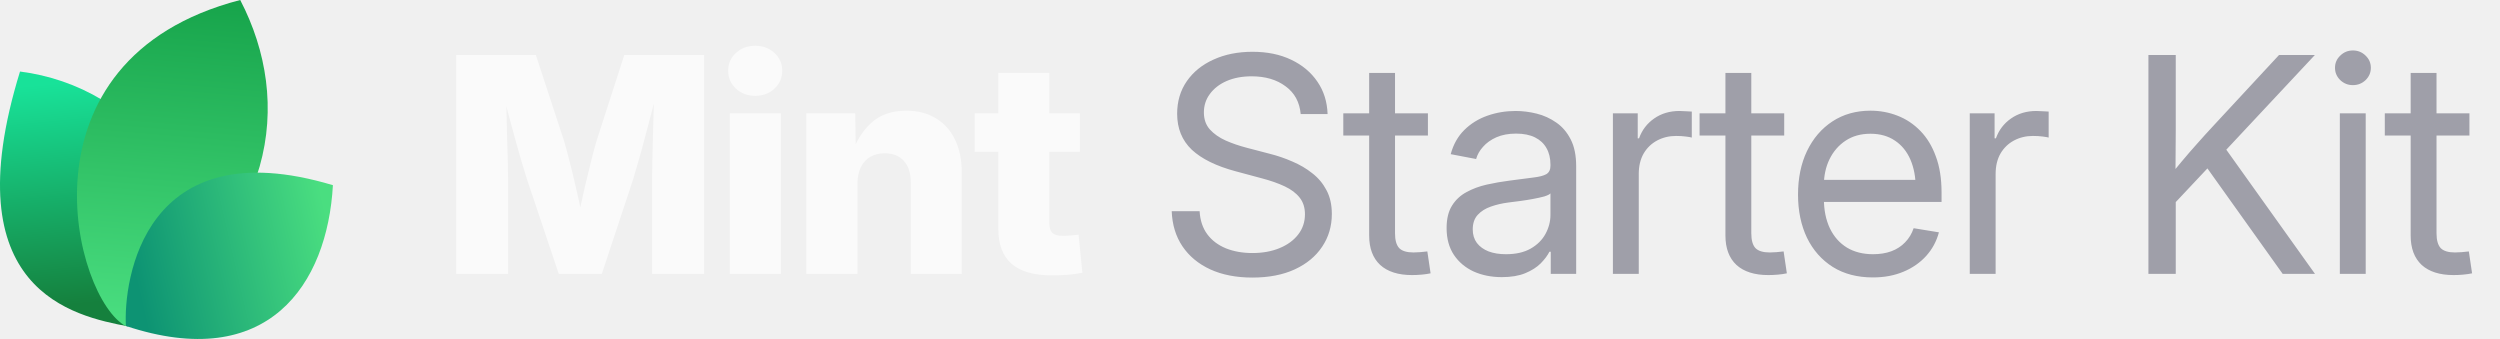
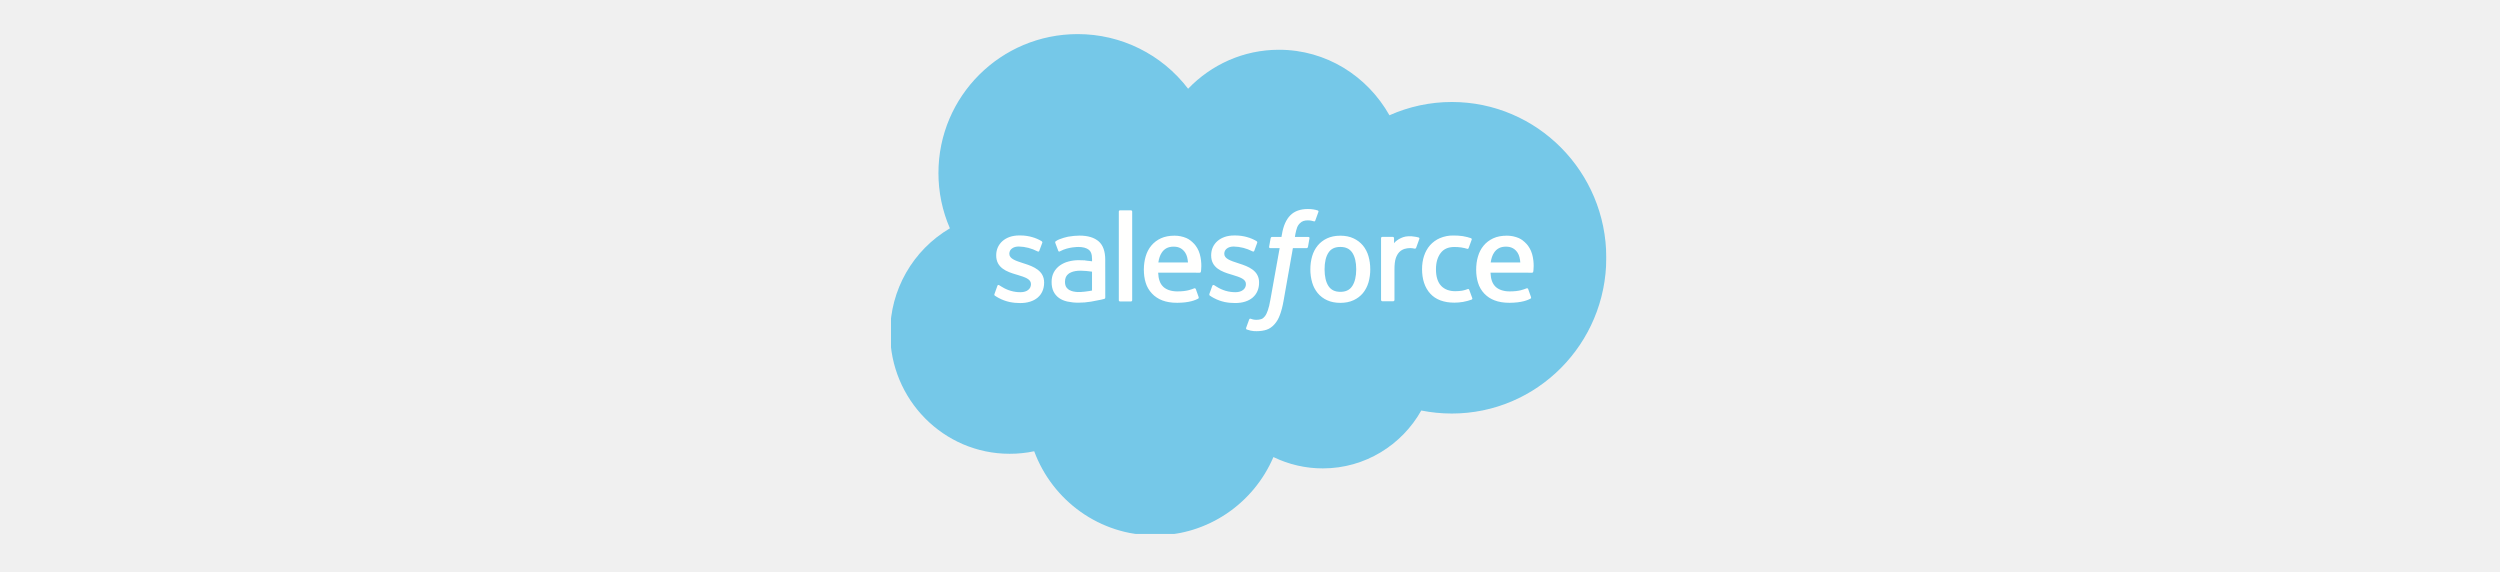
- <svg xmlns="http://www.w3.org/2000/svg" width="177" height="24" viewBox="0 0 177 24" fill="none">
-   <path d="M9.061 23.108C5.268 22.377 -3.391 20.627 1.417 5.064C9.634 6.099 16.973 14.064 9.061 23.108Z" fill="url(#paint0_linear_17557_2145)" />
-   <path d="M8.919 23.094C5.276 21.222 0.784 4.209 17.007 0C20.757 7.193 19.621 16.545 8.919 23.094Z" fill="url(#paint1_linear_17557_2145)" />
-   <path d="M8.914 23.079C8.735 19.882 10.159 9.085 23.57 13.111C23.181 20.123 18.984 26.418 8.914 23.079Z" fill="url(#paint2_linear_17557_2145)" />
-   <path d="M32.301 19.392V3.894H37.938L39.925 9.948C40.036 10.315 40.164 10.787 40.31 11.362C40.462 11.938 40.611 12.552 40.757 13.204C40.91 13.855 41.048 14.483 41.173 15.086C41.305 15.682 41.412 16.192 41.495 16.615H40.695C40.771 16.192 40.871 15.682 40.996 15.086C41.128 14.49 41.267 13.866 41.412 13.214C41.565 12.562 41.714 11.948 41.86 11.373C42.005 10.79 42.133 10.315 42.244 9.948L44.2 3.894H49.848V19.392H46.166V12.704C46.166 12.357 46.173 11.917 46.187 11.383C46.2 10.849 46.214 10.27 46.228 9.646C46.249 9.022 46.266 8.391 46.28 7.753C46.301 7.115 46.311 6.519 46.311 5.964H46.623C46.485 6.561 46.332 7.181 46.166 7.826C45.999 8.471 45.833 9.102 45.666 9.719C45.507 10.336 45.351 10.901 45.198 11.414C45.053 11.928 44.928 12.357 44.824 12.704L42.608 19.392H39.561L37.314 12.704C37.203 12.357 37.072 11.928 36.919 11.414C36.773 10.901 36.614 10.34 36.441 9.729C36.274 9.112 36.104 8.481 35.931 7.836C35.764 7.192 35.608 6.567 35.463 5.964H35.827C35.834 6.512 35.844 7.105 35.858 7.743C35.872 8.374 35.886 9.005 35.9 9.636C35.92 10.26 35.938 10.839 35.952 11.373C35.965 11.907 35.972 12.351 35.972 12.704V19.392H32.301ZM51.668 19.392V8.024H55.288V19.392H51.668ZM53.468 6.786C52.927 6.786 52.473 6.616 52.105 6.276C51.738 5.93 51.554 5.507 51.554 5.007C51.554 4.508 51.738 4.088 52.105 3.749C52.473 3.409 52.927 3.239 53.468 3.239C54.009 3.239 54.463 3.409 54.83 3.749C55.198 4.082 55.382 4.501 55.382 5.007C55.382 5.507 55.198 5.93 54.83 6.276C54.463 6.616 54.009 6.786 53.468 6.786ZM60.708 13.027V19.392H57.088V8.024H60.551L60.593 10.967H60.281C60.593 10.024 61.061 9.268 61.685 8.7C62.309 8.124 63.138 7.836 64.171 7.836C64.975 7.836 65.672 8.017 66.262 8.377C66.851 8.731 67.302 9.234 67.614 9.885C67.933 10.537 68.092 11.307 68.092 12.194V19.392H64.483V12.912C64.483 12.26 64.32 11.754 63.994 11.394C63.675 11.033 63.221 10.853 62.632 10.853C62.25 10.853 61.914 10.936 61.623 11.102C61.332 11.269 61.106 11.515 60.947 11.841C60.787 12.16 60.708 12.555 60.708 13.027ZM76.456 8.024V10.749H69.008V8.024H76.456ZM70.683 5.163H74.292V15.783C74.292 16.102 74.361 16.334 74.5 16.48C74.646 16.625 74.899 16.698 75.259 16.698C75.405 16.698 75.596 16.688 75.831 16.667C76.074 16.646 76.251 16.629 76.362 16.615L76.632 19.309C76.313 19.378 75.963 19.427 75.582 19.455C75.207 19.482 74.836 19.496 74.469 19.496C73.2 19.496 72.25 19.222 71.619 18.674C70.995 18.127 70.683 17.308 70.683 16.22V5.163Z" fill="#FAFAFA" />
-   <path d="M88.667 19.652C87.523 19.652 86.528 19.458 85.682 19.07C84.843 18.681 84.188 18.137 83.716 17.437C83.245 16.736 82.992 15.908 82.957 14.951H84.933C84.968 15.596 85.148 16.14 85.474 16.584C85.8 17.021 86.24 17.354 86.795 17.582C87.35 17.804 87.974 17.915 88.667 17.915C89.388 17.915 90.026 17.801 90.581 17.572C91.143 17.343 91.583 17.024 91.902 16.615C92.228 16.199 92.391 15.717 92.391 15.169C92.391 14.698 92.266 14.306 92.017 13.994C91.767 13.675 91.413 13.408 90.956 13.193C90.498 12.978 89.954 12.787 89.323 12.621L87.502 12.132C86.123 11.765 85.082 11.255 84.382 10.603C83.689 9.944 83.342 9.095 83.342 8.055C83.342 7.174 83.571 6.404 84.028 5.746C84.486 5.087 85.117 4.577 85.921 4.217C86.726 3.849 87.645 3.666 88.678 3.666C89.718 3.666 90.63 3.853 91.413 4.227C92.204 4.602 92.824 5.122 93.275 5.787C93.726 6.446 93.965 7.209 93.993 8.076H92.089C92.013 7.23 91.656 6.574 91.018 6.11C90.387 5.638 89.586 5.403 88.615 5.403C87.95 5.403 87.36 5.513 86.847 5.735C86.341 5.957 85.946 6.262 85.661 6.651C85.377 7.032 85.235 7.469 85.235 7.961C85.235 8.447 85.377 8.849 85.661 9.168C85.946 9.48 86.317 9.74 86.774 9.948C87.232 10.149 87.724 10.319 88.251 10.457L89.884 10.884C90.439 11.023 90.977 11.206 91.496 11.435C92.023 11.657 92.495 11.934 92.911 12.267C93.334 12.593 93.67 12.995 93.92 13.474C94.17 13.945 94.294 14.504 94.294 15.149C94.294 16.015 94.066 16.788 93.608 17.468C93.157 18.148 92.512 18.681 91.673 19.07C90.834 19.458 89.832 19.652 88.667 19.652ZM101.097 8.024V9.594H95.106V8.024H101.097ZM96.937 5.163H98.767V16.521C98.767 17 98.865 17.347 99.059 17.562C99.26 17.77 99.6 17.874 100.078 17.874C100.21 17.874 100.366 17.867 100.546 17.853C100.733 17.832 100.903 17.815 101.056 17.801L101.285 19.351C101.097 19.392 100.886 19.423 100.65 19.444C100.414 19.465 100.189 19.475 99.974 19.475C98.996 19.475 98.244 19.236 97.717 18.758C97.197 18.272 96.937 17.579 96.937 16.677V5.163ZM106.33 19.621C105.595 19.621 104.932 19.489 104.343 19.226C103.754 18.955 103.285 18.564 102.939 18.05C102.592 17.53 102.419 16.896 102.419 16.147C102.419 15.495 102.547 14.965 102.804 14.556C103.06 14.146 103.403 13.828 103.833 13.599C104.263 13.363 104.742 13.186 105.269 13.068C105.796 12.95 106.333 12.857 106.881 12.787C107.574 12.69 108.132 12.617 108.555 12.569C108.978 12.52 109.287 12.441 109.481 12.33C109.675 12.212 109.772 12.014 109.772 11.737V11.654C109.772 11.203 109.679 10.815 109.492 10.489C109.311 10.163 109.041 9.91 108.68 9.729C108.32 9.549 107.872 9.459 107.338 9.459C106.805 9.459 106.34 9.546 105.945 9.719C105.556 9.892 105.241 10.118 104.998 10.395C104.755 10.665 104.593 10.953 104.509 11.258L102.71 10.915C102.897 10.222 103.22 9.65 103.677 9.199C104.135 8.748 104.679 8.412 105.31 8.19C105.941 7.968 106.607 7.857 107.307 7.857C107.8 7.857 108.295 7.92 108.795 8.044C109.301 8.169 109.765 8.381 110.188 8.679C110.611 8.97 110.951 9.369 111.208 9.875C111.464 10.374 111.593 11.005 111.593 11.768V19.392H109.793V17.822H109.7C109.568 18.085 109.363 18.359 109.086 18.643C108.809 18.921 108.444 19.153 107.994 19.34C107.543 19.527 106.988 19.621 106.33 19.621ZM106.621 17.998C107.321 17.998 107.904 17.867 108.368 17.603C108.84 17.333 109.19 16.986 109.419 16.563C109.654 16.133 109.772 15.682 109.772 15.211V13.692C109.703 13.769 109.554 13.841 109.325 13.911C109.096 13.973 108.829 14.032 108.524 14.088C108.226 14.143 107.921 14.192 107.609 14.233C107.304 14.275 107.033 14.309 106.798 14.337C106.354 14.393 105.938 14.49 105.549 14.628C105.168 14.76 104.86 14.954 104.624 15.211C104.388 15.467 104.27 15.811 104.27 16.241C104.27 16.615 104.367 16.934 104.561 17.198C104.762 17.461 105.04 17.662 105.393 17.801C105.747 17.933 106.156 17.998 106.621 17.998ZM114.193 19.392V8.024H115.951V9.792H116.045C116.253 9.209 116.61 8.741 117.116 8.388C117.622 8.034 118.219 7.857 118.905 7.857C119.058 7.857 119.217 7.864 119.384 7.878C119.55 7.885 119.682 7.892 119.779 7.899V9.74C119.716 9.719 119.578 9.695 119.363 9.667C119.155 9.639 118.922 9.625 118.666 9.625C118.174 9.625 117.726 9.733 117.324 9.948C116.922 10.163 116.603 10.471 116.367 10.874C116.138 11.276 116.024 11.758 116.024 12.319V19.392H114.193ZM126.322 8.024V9.594H120.33V8.024H126.322ZM122.161 5.163H123.992V16.521C123.992 17 124.089 17.347 124.283 17.562C124.484 17.77 124.824 17.874 125.302 17.874C125.434 17.874 125.59 17.867 125.77 17.853C125.958 17.832 126.127 17.815 126.28 17.801L126.509 19.351C126.322 19.392 126.11 19.423 125.874 19.444C125.639 19.465 125.413 19.475 125.198 19.475C124.221 19.475 123.468 19.236 122.941 18.758C122.421 18.272 122.161 17.579 122.161 16.677V5.163ZM132.604 19.642C131.502 19.642 130.555 19.396 129.765 18.903C128.974 18.404 128.364 17.714 127.934 16.834C127.511 15.946 127.3 14.927 127.3 13.775C127.3 12.611 127.511 11.584 127.934 10.697C128.364 9.802 128.964 9.102 129.734 8.596C130.51 8.089 131.408 7.836 132.428 7.836C133.1 7.836 133.738 7.954 134.341 8.19C134.952 8.426 135.489 8.783 135.954 9.261C136.425 9.74 136.793 10.343 137.056 11.071C137.327 11.792 137.462 12.645 137.462 13.63V14.296H128.433V12.735H136.463L135.631 13.297C135.631 12.541 135.506 11.876 135.257 11.3C135.007 10.725 134.643 10.277 134.165 9.958C133.686 9.632 133.107 9.469 132.428 9.469C131.748 9.469 131.162 9.632 130.67 9.958C130.177 10.284 129.796 10.725 129.526 11.279C129.262 11.827 129.13 12.441 129.13 13.12V14.046C129.13 14.864 129.273 15.572 129.557 16.168C129.841 16.757 130.243 17.211 130.763 17.53C131.283 17.842 131.901 17.998 132.615 17.998C133.093 17.998 133.523 17.929 133.905 17.79C134.293 17.645 134.619 17.433 134.882 17.156C135.153 16.879 135.354 16.546 135.486 16.157L137.275 16.449C137.108 17.08 136.81 17.634 136.38 18.113C135.95 18.591 135.413 18.966 134.768 19.236C134.123 19.507 133.402 19.642 132.604 19.642ZM139.459 19.392V8.024H141.217V9.792H141.311C141.519 9.209 141.876 8.741 142.382 8.388C142.888 8.034 143.485 7.857 144.171 7.857C144.324 7.857 144.483 7.864 144.649 7.878C144.816 7.885 144.948 7.892 145.045 7.899V9.74C144.982 9.719 144.844 9.695 144.629 9.667C144.421 9.639 144.188 9.625 143.932 9.625C143.439 9.625 142.992 9.733 142.59 9.948C142.188 10.163 141.869 10.471 141.633 10.874C141.404 11.276 141.29 11.758 141.29 12.319V19.392H139.459ZM153.429 14.961V12.715C153.783 12.257 154.136 11.82 154.49 11.404C154.844 10.981 155.204 10.565 155.572 10.156C155.939 9.74 156.314 9.327 156.695 8.918L161.355 3.894H163.893L157.277 10.967H157.184L153.429 14.961ZM152.108 19.392V3.894H154.043V9.241L154.022 12.559L154.043 13.505V19.392H152.108ZM161.615 19.392L155.967 11.477L157.173 9.969L163.903 19.392H161.615ZM165.661 19.392V8.024H167.492V19.392H165.661ZM166.587 6.027C166.24 6.027 165.942 5.909 165.692 5.673C165.443 5.43 165.318 5.139 165.318 4.799C165.318 4.459 165.443 4.172 165.692 3.936C165.942 3.693 166.24 3.572 166.587 3.572C166.934 3.572 167.232 3.693 167.482 3.936C167.731 4.172 167.856 4.459 167.856 4.799C167.856 5.139 167.731 5.43 167.482 5.673C167.232 5.909 166.934 6.027 166.587 6.027ZM174.836 8.024V9.594H168.844V8.024H174.836ZM170.675 5.163H172.506V16.521C172.506 17 172.603 17.347 172.797 17.562C172.998 17.77 173.338 17.874 173.816 17.874C173.948 17.874 174.104 17.867 174.284 17.853C174.472 17.832 174.641 17.815 174.794 17.801L175.023 19.351C174.836 19.392 174.624 19.423 174.388 19.444C174.153 19.465 173.927 19.475 173.712 19.475C172.735 19.475 171.982 19.236 171.455 18.758C170.935 18.272 170.675 17.579 170.675 16.677V5.163Z" fill="#9F9FA9" />
-   <defs>
-     <linearGradient id="paint0_linear_17557_2145" x1="3.776" y1="5.916" x2="5.232" y2="21.559" gradientUnits="userSpaceOnUse">
-       <stop stop-color="#18E299" />
-       <stop offset="1" stop-color="#15803D" />
-     </linearGradient>
-     <linearGradient id="paint1_linear_17557_2145" x1="12.171" y1="-0.718" x2="10.19" y2="22.983" gradientUnits="userSpaceOnUse">
-       <stop stop-color="#16A34A" />
-       <stop offset="1" stop-color="#4ADE80" />
-     </linearGradient>
-     <linearGradient id="paint2_linear_17557_2145" x1="23.133" y1="15.353" x2="9.338" y2="18.52" gradientUnits="userSpaceOnUse">
-       <stop stop-color="#4ADE80" />
-       <stop offset="1" stop-color="#0D9373" />
-     </linearGradient>
-   </defs>
+ <svg xmlns="http://www.w3.org/2000/svg" viewBox="7 14 48 35" width="140" height="32" fill="none">
+   <mask id="A" maskUnits="userSpaceOnUse" x="9" y="16" width="44" height="31">
+     <path d="M53 16H9v30.784h44V16z" fill="#fff" />
+   </mask>
+   <g mask="url(#A)">
+     <mask id="B" maskUnits="userSpaceOnUse" x="9" y="16" width="44" height="31">
+       <path d="M9.011 16.081H52.85v30.623H9.011V16.081z" fill="#00a1e0" />
+     </mask>
+     <g mask="url(#B)">
+       <path fill-rule="evenodd" d="M27.212 19.433c1.416-1.473 3.384-2.385 5.561-2.385 2.901 0 5.414 1.612 6.768 4.013 1.202-.537 2.504-.814 3.819-.814 5.222 0 9.463 4.271 9.463 9.541s-4.24 9.541-9.463 9.541c-.637 0-1.26-.064-1.87-.185-1.184 2.111-3.448 3.545-6.027 3.545-1.05.002-2.085-.236-3.029-.695-1.202 2.821-3.997 4.802-7.253 4.802-3.401 0-6.285-2.144-7.398-5.157a7.19 7.19 0 0 1-1.505.155c-4.046 0-7.319-3.32-7.319-7.397a7.43 7.43 0 0 1 3.66-6.413c-.465-1.068-.702-2.221-.702-3.385 0-4.706 3.819-8.51 8.526-8.51a8.49 8.49 0 0 1 6.77 3.352" fill="#00a1e0" />
+     </g>
+     <path fill-rule="evenodd" d="M15.349 32.006c-.027.071.011.086.018.099.082.06.167.102.251.152.448.236.871.305 1.312.305.9 0 1.46-.479 1.46-1.249v-.015c0-.712-.633-.971-1.222-1.158l-.077-.024c-.448-.145-.832-.271-.832-.565v-.015c0-.251.225-.437.574-.437a2.6 2.6 0 0 1 1.141.293s.088.057.119-.027l.185-.494c.017-.048-.013-.082-.044-.101-.338-.207-.807-.348-1.29-.348h-.09c-.823 0-1.399.499-1.399 1.211v.015c0 .752.635.997 1.229 1.167l.095.029c.432.132.805.247.805.551v.015c0 .28-.243.487-.633.487-.152 0-.635-.002-1.158-.333l-.15-.093c-.026-.017-.09-.044-.117.04l-.177.496zm13.167-.002c-.027.071.011.086.02.099.082.06.166.104.249.152.448.238.871.306 1.313.306.898 0 1.458-.477 1.458-1.248v-.016c0-.712-.631-.971-1.222-1.156l-.077-.026c-.446-.144-.832-.271-.832-.563v-.017c0-.251.227-.435.574-.435a2.62 2.62 0 0 1 1.143.291s.086.057.119-.027l.181-.494c.018-.048-.013-.082-.042-.101-.338-.207-.807-.346-1.29-.346h-.09c-.825 0-1.399.498-1.399 1.209v.016c0 .75.635.995 1.227 1.165l.095.029c.433.134.807.249.807.551v.017c0 .278-.243.487-.633.487a2.12 2.12 0 0 1-1.16-.335l-.148-.093c-.016-.009-.093-.04-.119.042l-.178.492m8.994-1.509c0 .435-.082.779-.24 1.023s-.399.358-.732.358-.573-.117-.73-.357-.236-.587-.236-1.023.079-.776.236-1.017.393-.353.73-.353.573.117.732.353c.159.241.24.58.24 1.015zm.75-.805a1.82 1.82 0 0 0-.34-.653c-.154-.183-.347-.331-.578-.439s-.499-.161-.805-.161-.576.055-.807.161-.424.256-.576.439-.269.402-.342.653-.112.52-.112.807a2.86 2.86 0 0 0 .112.808 1.81 1.81 0 0 0 .342.653 1.61 1.61 0 0 0 .576.434c.23.106.501.159.807.159s.574-.053.803-.159a1.63 1.63 0 0 0 .578-.434 1.87 1.87 0 0 0 .342-.653 2.86 2.86 0 0 0 .11-.808c0-.287-.037-.558-.11-.807zm6.172 2.063c-.024-.073-.095-.046-.095-.046-.11.042-.227.081-.349.099s-.265.031-.412.031c-.362 0-.653-.11-.86-.324s-.324-.558-.322-1.026c.002-.426.104-.744.289-.99s.463-.368.832-.368c.309 0 .547.037.796.113 0 0 .058.026.086-.051l.187-.512c.018-.058-.029-.082-.048-.09-.097-.037-.327-.099-.501-.126a3.94 3.94 0 0 0-.565-.037 2.03 2.03 0 0 0-.836.161 1.73 1.73 0 0 0-.604.437c-.161.185-.284.404-.366.653s-.122.521-.122.808c0 .622.166 1.127.499 1.496s.832.558 1.483.558a3.06 3.06 0 0 0 1.063-.19s.055-.026.031-.09l-.187-.508zm1.315-1.677c.035-.241.101-.443.205-.598.157-.24.393-.37.728-.37s.554.132.712.37c.104.157.15.366.168.598h-1.822.009zm2.53-.53c-.064-.241-.223-.485-.326-.596-.165-.176-.324-.298-.483-.366-.23-.099-.479-.148-.73-.148-.317 0-.605.053-.84.163s-.43.26-.585.446a1.83 1.83 0 0 0-.344.66c-.075.251-.112.523-.112.81 0 .294.038.567.115.812a1.66 1.66 0 0 0 1.008 1.07c.258.101.569.152.924.15.735-.002 1.123-.166 1.281-.254.027-.017.055-.044.022-.123l-.166-.465c-.026-.069-.095-.044-.095-.044-.183.068-.441.19-1.045.188-.395-.002-.688-.117-.871-.3s-.28-.459-.295-.847l2.546.002s.066 0 .073-.066c.004-.027.088-.521-.075-1.094h-.004zm-22.887.53c.037-.241.102-.443.207-.598.155-.24.393-.37.728-.37s.554.132.712.37c.104.157.15.366.168.598h-1.822.007zm2.532-.53c-.064-.241-.223-.485-.326-.596-.165-.176-.324-.298-.485-.366-.23-.099-.477-.148-.728-.148-.316 0-.605.053-.84.163a1.68 1.68 0 0 0-.585.446c-.154.187-.271.408-.344.66s-.112.523-.112.81c0 .294.038.567.115.812a1.68 1.68 0 0 0 1.008 1.07c.256.101.565.152.924.15.734-.002 1.121-.166 1.279-.254.027-.017.055-.044.022-.123l-.166-.465c-.026-.069-.095-.044-.095-.044-.183.068-.441.19-1.044.188-.393-.002-.688-.117-.871-.3s-.28-.459-.295-.847l2.546.002s.066 0 .073-.066c.004-.027.088-.521-.075-1.094h-.002zm-8.027 2.191c-.101-.081-.113-.099-.146-.152-.051-.077-.077-.189-.077-.329 0-.223.075-.384.227-.492-.002 0 .22-.19.739-.183a5.15 5.15 0 0 1 .69.059v1.156s-.322.068-.686.09c-.518.031-.746-.148-.745-.148h-.002zm1.012-1.789l-.397-.011a2.39 2.39 0 0 0-.624.081 1.61 1.61 0 0 0-.53.245 1.25 1.25 0 0 0-.369.419c-.09.168-.135.366-.135.587 0 .227.038.421.115.58a1.05 1.05 0 0 0 .333.399c.141.102.315.179.518.223s.424.07.673.07a4.69 4.69 0 0 0 .772-.064l.64-.124.179-.046c.062-.017.057-.082.057-.082l-.002-2.321c0-.509-.135-.889-.404-1.121s-.659-.351-1.167-.351a4.2 4.2 0 0 0-.68.062s-.554.108-.785.287c0 0-.049.031-.022.101l.181.483c.022.064.082.042.082.042s.02-.007.042-.022c.488-.265 1.107-.258 1.107-.258.274 0 .488.057.629.165s.21.269.21.607v.106l-.419-.049-.004-.006zm20.469-1.31c.004-.009.005-.018.005-.027s-.002-.018-.005-.027-.009-.017-.015-.022-.015-.013-.024-.015c-.044-.017-.26-.062-.424-.073-.32-.02-.498.033-.657.106s-.333.185-.428.317l-.002-.309c0-.042-.029-.077-.073-.077h-.649c-.044 0-.073.035-.073.077v3.788c0 .02.007.038.022.053s.035.024.055.024h.668c.02 0 .04-.009.053-.024s.024-.033.024-.053v-1.902c0-.254.027-.508.084-.668s.13-.284.221-.373a.76.76 0 0 1 .315-.188 1.21 1.21 0 0 1 .342-.049 1.39 1.39 0 0 1 .278.035c.049.006.077-.024.093-.069l.192-.532" fill="#fffffe" />
+     <path fill-rule="evenodd" d="M35.142 26.888c-.082-.026-.165-.046-.251-.06a1.99 1.99 0 0 0-.346-.026c-.459 0-.821.13-1.075.386s-.426.642-.512 1.152l-.031.172h-.576s-.071-.002-.086.075l-.095.529c-.005.051.016.082.084.082h.562l-.571 3.181c-.044.256-.095.468-.152.627s-.11.276-.177.36-.126.145-.232.181a.95.95 0 0 1-.3.042 1.08 1.08 0 0 1-.203-.022c-.06-.013-.093-.026-.137-.044 0 0-.066-.026-.093.04l-.188.518c-.016.049.007.09.04.101a1.73 1.73 0 0 0 .232.068c.141.033.26.035.371.035.234 0 .448-.033.626-.095s.331-.178.468-.329c.148-.163.242-.335.331-.569s.163-.518.223-.854l.573-3.24h.838s.071.002.086-.075l.093-.529c.007-.049-.015-.082-.082-.082h-.812c.004-.018.04-.304.133-.572a.72.72 0 0 1 .179-.271.54.54 0 0 1 .212-.134c.088-.027.181-.04.273-.038.077 0 .152.009.209.02l.13.033c.084.024.095 0 .112-.04l.194-.534c.02-.057-.029-.081-.048-.088zm-11.358 5.499c0 .042-.031.077-.073.077h-.673c-.044 0-.073-.035-.073-.077v-5.427c0-.042.029-.077.073-.077h.673c.042 0 .073.035.073.077v5.427z" fill="#fffffe" />
+   </g>
</svg>
